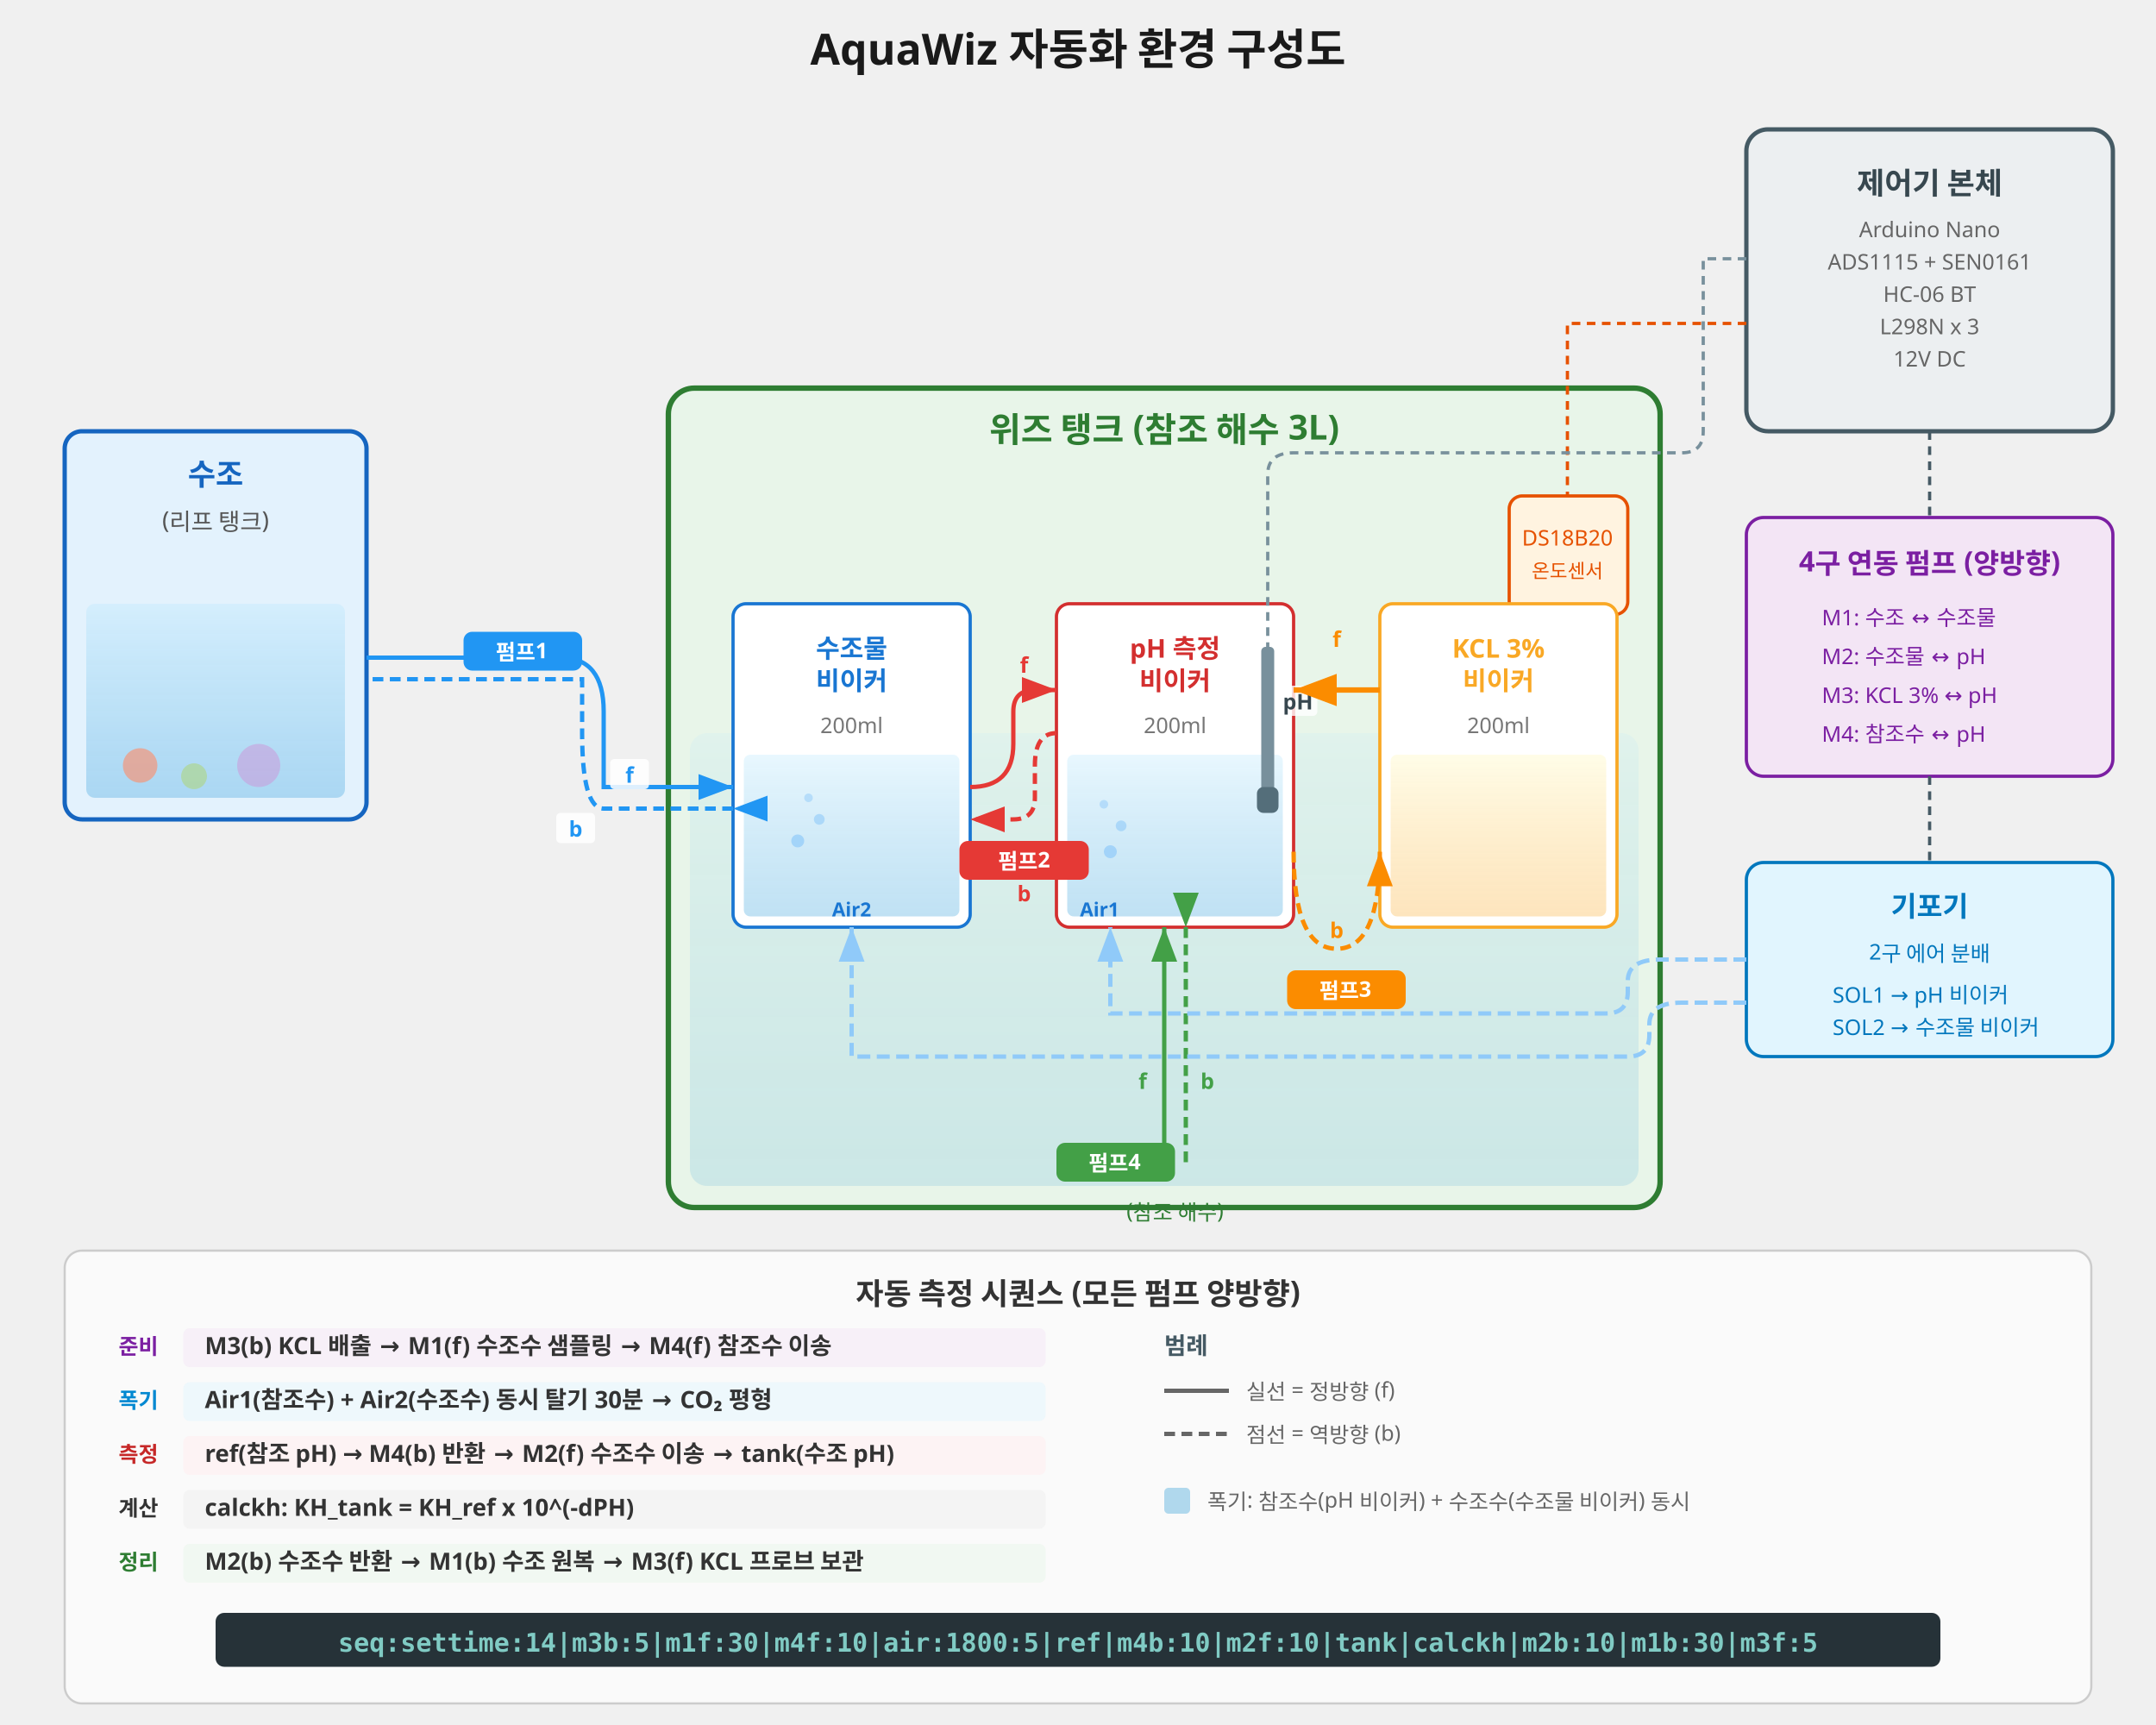
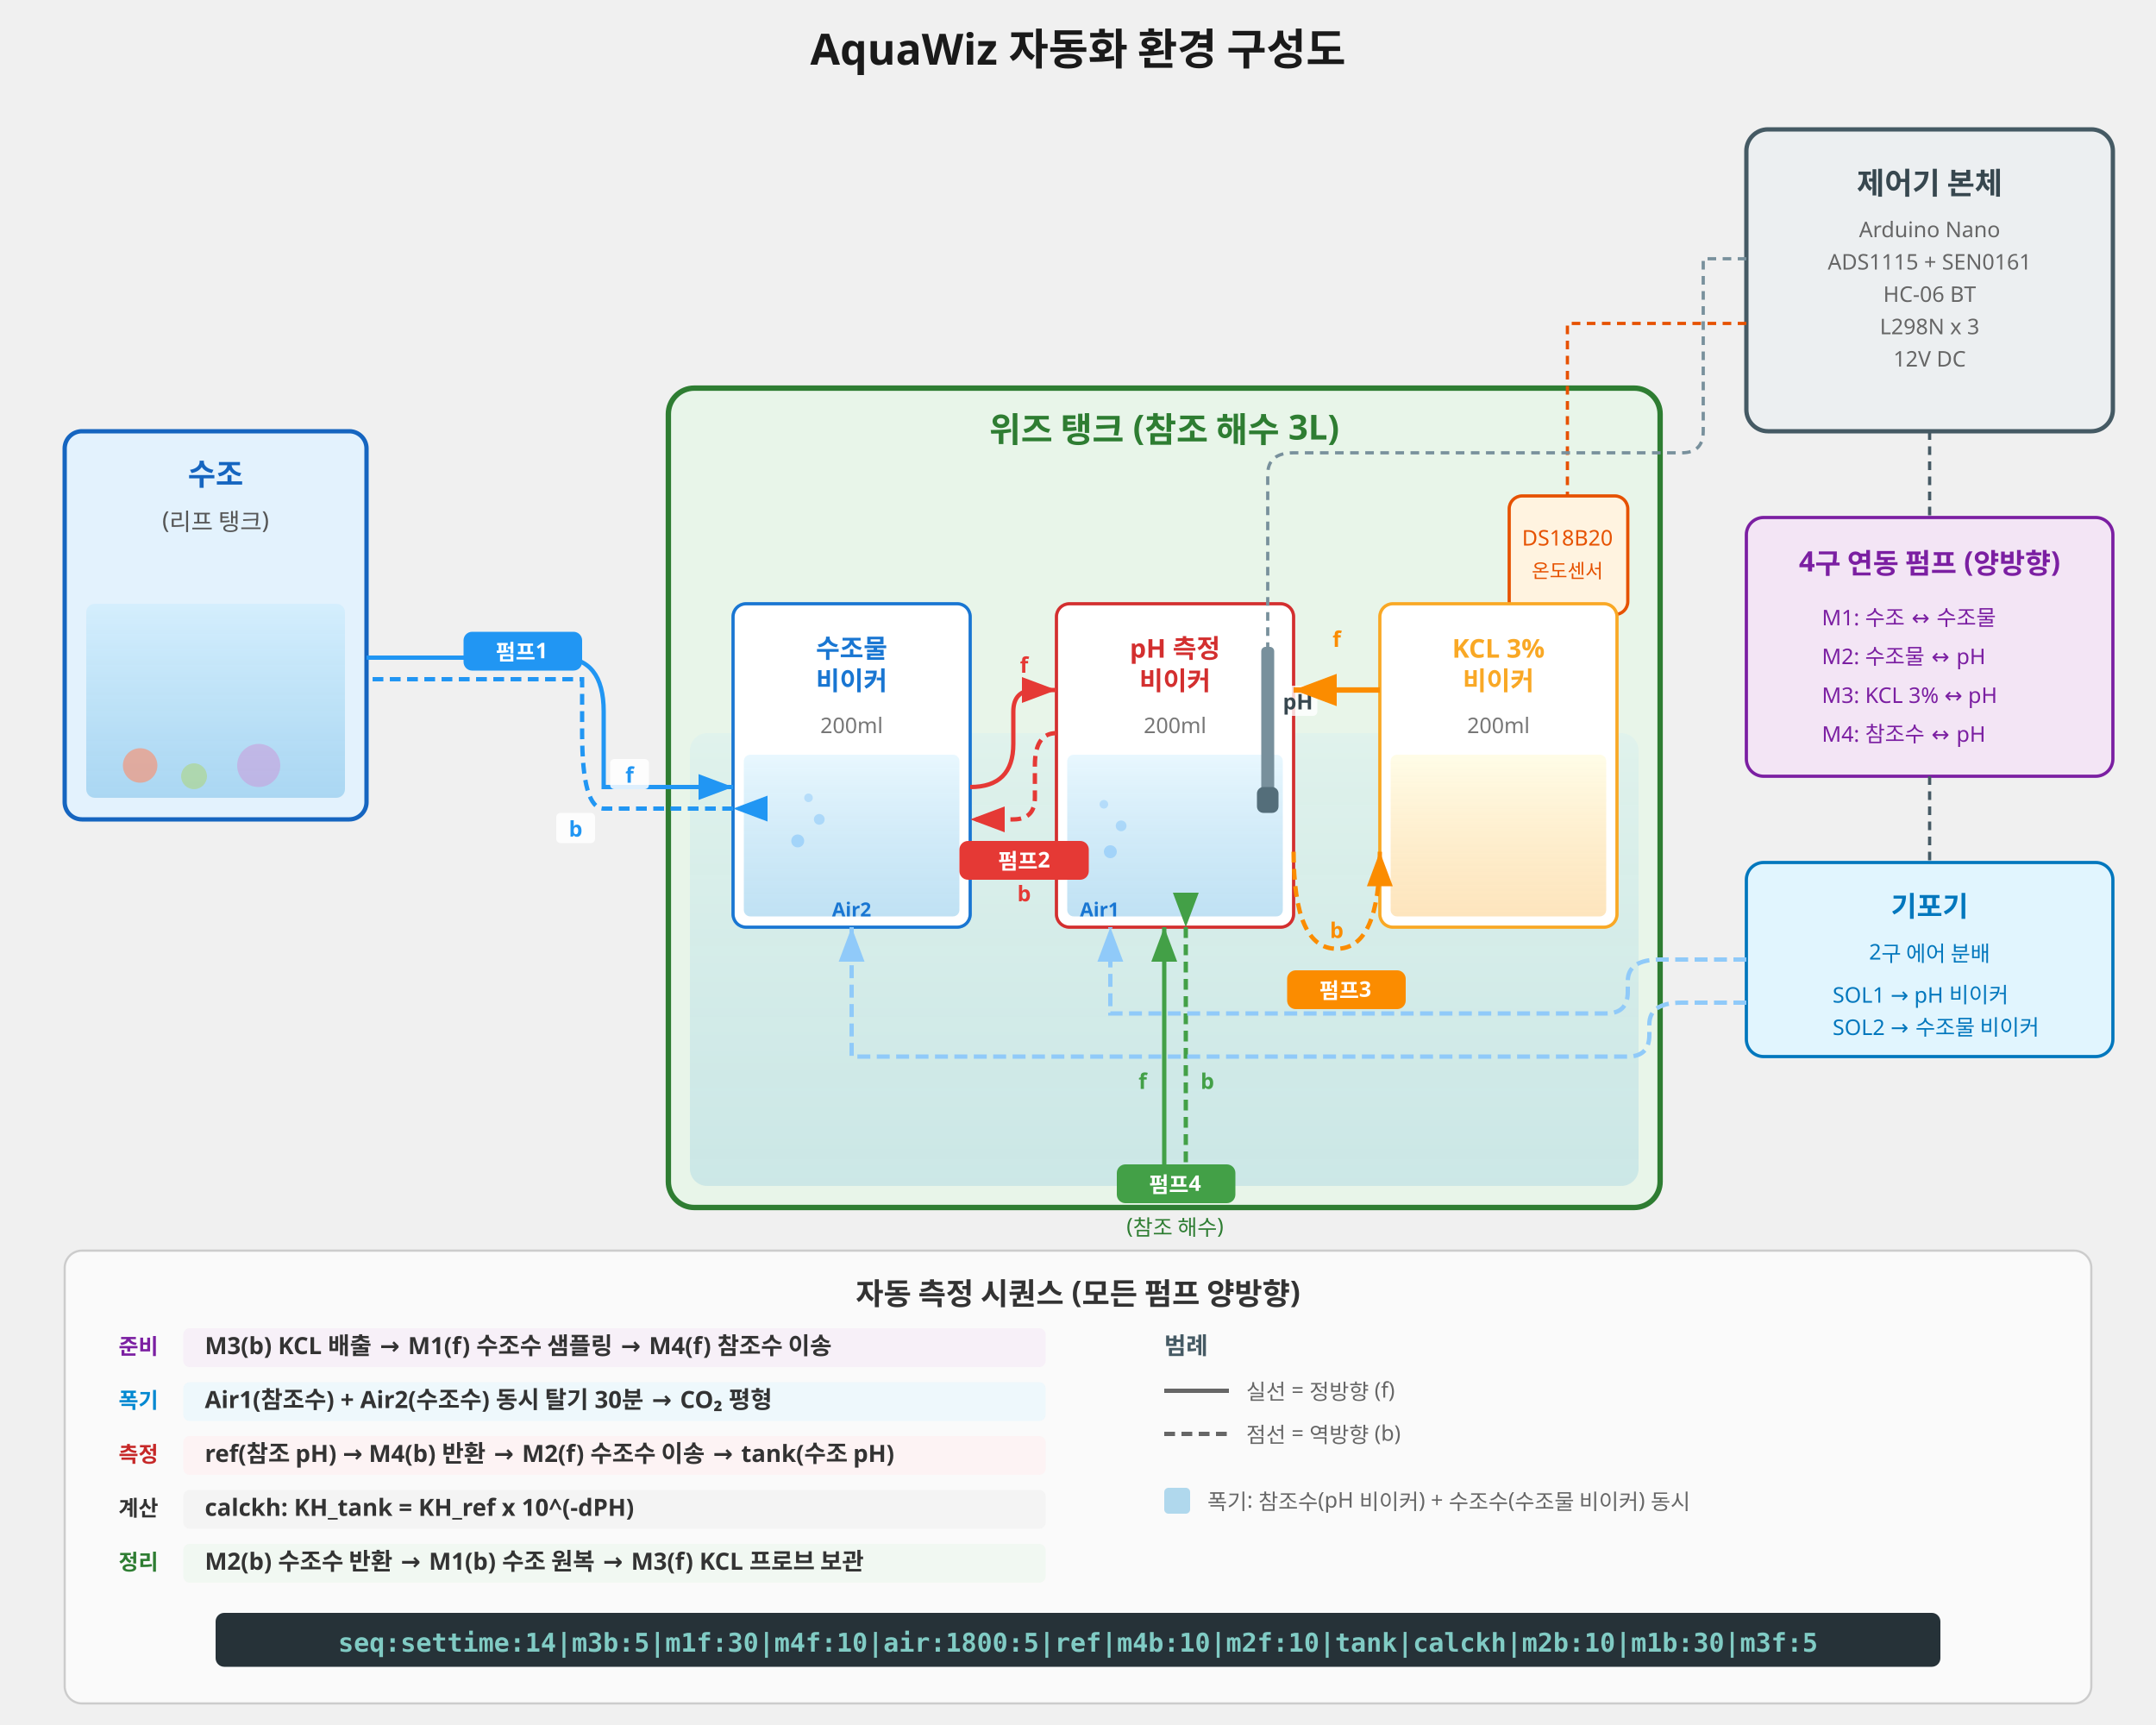
<svg xmlns="http://www.w3.org/2000/svg" viewBox="0 0 1000 800" font-family="'Malgun Gothic', 'Apple SD Gothic Neo', sans-serif" font-size="12">
  <defs>
    <marker id="arrow-blue" markerWidth="8" markerHeight="6" refX="8" refY="3" orient="auto">
      <path d="M0,0 L8,3 L0,6 Z" fill="#2196F3" />
    </marker>
    <marker id="arrow-red" markerWidth="8" markerHeight="6" refX="8" refY="3" orient="auto">
      <path d="M0,0 L8,3 L0,6 Z" fill="#e53935" />
    </marker>
    <marker id="arrow-green" markerWidth="8" markerHeight="6" refX="8" refY="3" orient="auto">
      <path d="M0,0 L8,3 L0,6 Z" fill="#43A047" />
    </marker>
    <marker id="arrow-orange" markerWidth="8" markerHeight="6" refX="8" refY="3" orient="auto">
      <path d="M0,0 L8,3 L0,6 Z" fill="#FB8C00" />
    </marker>
    <marker id="arrow-air" markerWidth="8" markerHeight="6" refX="8" refY="3" orient="auto">
      <path d="M0,0 L8,3 L0,6 Z" fill="#90CAF9" />
    </marker>
    <linearGradient id="water" x1="0" y1="0" x2="0" y2="1">
      <stop offset="0%" stop-color="#B3E5FC" stop-opacity="0.3" />
      <stop offset="100%" stop-color="#0288D1" stop-opacity="0.25" />
    </linearGradient>
    <linearGradient id="kcl" x1="0" y1="0" x2="0" y2="1">
      <stop offset="0%" stop-color="#FFF9C4" stop-opacity="0.4" />
      <stop offset="100%" stop-color="#F9A825" stop-opacity="0.3" />
    </linearGradient>
  </defs>
  <text x="500" y="30" text-anchor="middle" font-size="20" font-weight="bold" fill="#1a1a1a">AquaWiz 자동화 환경 구성도</text>
  <rect x="30" y="200" width="140" height="180" rx="8" fill="#E3F2FD" stroke="#1565C0" stroke-width="2" />
  <rect x="40" y="280" width="120" height="90" rx="4" fill="url(#water)" />
  <text x="100" y="225" text-anchor="middle" font-size="14" font-weight="bold" fill="#1565C0">수조</text>
  <text x="100" y="245" text-anchor="middle" font-size="11" fill="#555">(리프 탱크)</text>
  <circle cx="65" cy="355" r="8" fill="#FF8A65" opacity="0.6" />
  <circle cx="90" cy="360" r="6" fill="#AED581" opacity="0.6" />
  <circle cx="120" cy="355" r="10" fill="#CE93D8" opacity="0.5" />
  <rect x="310" y="180" width="460" height="380" rx="12" fill="#E8F5E9" stroke="#2E7D32" stroke-width="2.5" stroke-dasharray="none" />
  <text x="540" y="205" text-anchor="middle" font-size="16" font-weight="bold" fill="#2E7D32">위즈 탱크 (참조 해수 3L)</text>
  <rect x="320" y="340" width="440" height="210" rx="8" fill="url(#water)" opacity="0.5" />
  <rect x="700" y="230" width="55" height="55" rx="6" fill="#FFF3E0" stroke="#E65100" stroke-width="1.5" />
  <text x="727" y="253" text-anchor="middle" font-size="10" fill="#E65100">DS18B20</text>
  <text x="727" y="268" text-anchor="middle" font-size="9" fill="#E65100">온도센서</text>
  <line x1="727" y1="285" x2="727" y2="350" stroke="#E65100" stroke-width="2" stroke-dasharray="4,3" />
  <circle cx="727" cy="355" r="4" fill="#E65100" />
  <rect x="340" y="280" width="110" height="150" rx="6" fill="white" stroke="#1976D2" stroke-width="1.5" />
  <rect x="345" y="350" width="100" height="75" rx="3" fill="url(#water)" />
  <text x="395" y="305" text-anchor="middle" font-size="12" font-weight="bold" fill="#1976D2">수조물</text>
  <text x="395" y="320" text-anchor="middle" font-size="12" font-weight="bold" fill="#1976D2">비이커</text>
  <text x="395" y="340" text-anchor="middle" font-size="10" fill="#777">200ml</text>
  <circle cx="370" cy="390" r="3" fill="#90CAF9" opacity="0.7" />
  <circle cx="380" cy="380" r="2.5" fill="#90CAF9" opacity="0.6" />
  <circle cx="375" cy="370" r="2" fill="#90CAF9" opacity="0.5" />
  <text x="395" y="425" text-anchor="middle" font-size="9" fill="#1976D2" font-weight="bold">Air2</text>
  <rect x="490" y="280" width="110" height="150" rx="6" fill="white" stroke="#D32F2F" stroke-width="1.5" />
  <rect x="495" y="350" width="100" height="75" rx="3" fill="url(#water)" />
  <text x="545" y="305" text-anchor="middle" font-size="12" font-weight="bold" fill="#D32F2F">pH 측정</text>
  <text x="545" y="320" text-anchor="middle" font-size="12" font-weight="bold" fill="#D32F2F">비이커</text>
  <text x="545" y="340" text-anchor="middle" font-size="10" fill="#777">200ml</text>
  <rect x="585" y="300" width="6" height="70" rx="2" fill="#78909C" />
  <rect x="583" y="365" width="10" height="12" rx="3" fill="#546E7A" />
  <rect x="593" y="318" width="18" height="14" rx="2" fill="white" opacity="0.8" />
  <text x="602" y="329" text-anchor="middle" font-size="10" fill="#37474F" font-weight="bold">pH</text>
  <circle cx="515" cy="395" r="3" fill="#90CAF9" opacity="0.7" />
  <circle cx="520" cy="383" r="2.5" fill="#90CAF9" opacity="0.6" />
  <circle cx="512" cy="373" r="2" fill="#90CAF9" opacity="0.5" />
  <text x="510" y="425" text-anchor="middle" font-size="9" fill="#1976D2" font-weight="bold">Air1</text>
  <rect x="640" y="280" width="110" height="150" rx="6" fill="white" stroke="#F9A825" stroke-width="1.5" />
  <rect x="645" y="350" width="100" height="75" rx="3" fill="url(#kcl)" />
  <text x="695" y="305" text-anchor="middle" font-size="12" font-weight="bold" fill="#F9A825">KCL 3%</text>
  <text x="695" y="320" text-anchor="middle" font-size="12" font-weight="bold" fill="#F9A825">비이커</text>
  <text x="695" y="340" text-anchor="middle" font-size="10" fill="#777">200ml</text>
  <rect x="810" y="60" width="170" height="140" rx="10" fill="#ECEFF1" stroke="#455A64" stroke-width="2" />
  <text x="895" y="90" text-anchor="middle" font-size="14" font-weight="bold" fill="#37474F">제어기 본체</text>
  <text x="895" y="110" text-anchor="middle" font-size="10" fill="#666">Arduino Nano</text>
  <text x="895" y="125" text-anchor="middle" font-size="10" fill="#666">ADS1115 + SEN0161</text>
  <text x="895" y="140" text-anchor="middle" font-size="10" fill="#666">HC-06 BT</text>
  <text x="895" y="155" text-anchor="middle" font-size="10" fill="#666">L298N x 3</text>
  <text x="895" y="170" text-anchor="middle" font-size="10" fill="#666">12V DC</text>
  <rect x="810" y="240" width="170" height="120" rx="8" fill="#F3E5F5" stroke="#7B1FA2" stroke-width="1.5" />
  <text x="895" y="265" text-anchor="middle" font-size="13" font-weight="bold" fill="#7B1FA2">4구 연동 펌프 (양방향)</text>
  <text x="845" y="290" font-size="10" fill="#7B1FA2">M1: 수조 ↔ 수조물</text>
  <text x="845" y="308" font-size="10" fill="#7B1FA2">M2: 수조물 ↔ pH</text>
  <text x="845" y="326" font-size="10" fill="#7B1FA2">M3: KCL 3% ↔ pH</text>
  <text x="845" y="344" font-size="10" fill="#7B1FA2">M4: 참조수 ↔ pH</text>
  <rect x="810" y="400" width="170" height="90" rx="8" fill="#E1F5FE" stroke="#0277BD" stroke-width="1.5" />
  <text x="895" y="425" text-anchor="middle" font-size="13" font-weight="bold" fill="#0277BD">기포기</text>
  <text x="895" y="445" text-anchor="middle" font-size="10" fill="#0277BD">2구 에어 분배</text>
  <text x="850" y="465" font-size="10" fill="#0277BD">SOL1 → pH 비이커</text>
  <text x="850" y="480" font-size="10" fill="#0277BD">SOL2 → 수조물 비이커</text>
  <path d="M170,305 L260,305 Q280,305 280,330 L280,365 L340,365" fill="none" stroke="#2196F3" stroke-width="2" marker-end="url(#arrow-blue)" />
  <path d="M340,375 L280,375 Q270,375 270,340 L270,315 L170,315" fill="none" stroke="#2196F3" stroke-width="2" stroke-dasharray="5,3" marker-start="url(#arrow-blue)" />
  <rect x="215" y="293" width="55" height="18" rx="4" fill="#2196F3" />
  <text x="242" y="306" text-anchor="middle" font-size="10" fill="white" font-weight="bold">펌프1</text>
  <rect x="283" y="352" width="18" height="14" rx="2" fill="white" opacity="0.85" />
  <text x="292" y="363" text-anchor="middle" font-size="10" fill="#2196F3" font-weight="bold">f</text>
  <rect x="258" y="377" width="18" height="14" rx="2" fill="white" opacity="0.85" />
  <text x="267" y="388" text-anchor="middle" font-size="10" fill="#2196F3" font-weight="bold">b</text>
  <path d="M450,365 Q470,365 470,345 L470,330 Q470,320 480,320 L490,320" fill="none" stroke="#e53935" stroke-width="2" marker-end="url(#arrow-red)" />
  <path d="M490,340 Q480,340 480,355 L480,370 Q480,380 470,380 L450,380" fill="none" stroke="#e53935" stroke-width="2" stroke-dasharray="5,3" marker-end="url(#arrow-red)" />
  <rect x="445" y="390" width="60" height="18" rx="4" fill="#e53935" />
  <text x="475" y="403" text-anchor="middle" font-size="10" fill="white" font-weight="bold">펌프2</text>
  <text x="475" y="312" text-anchor="middle" font-size="10" fill="#e53935" font-weight="bold">f</text>
  <text x="475" y="418" text-anchor="middle" font-size="10" fill="#e53935" font-weight="bold">b</text>
  <path d="M640,320 L600,320" fill="none" stroke="#FB8C00" stroke-width="2.5" marker-end="url(#arrow-orange)" />
  <path d="M600,395 Q600,440 620,440 L620,440 Q640,440 640,395" fill="none" stroke="#FB8C00" stroke-width="2" stroke-dasharray="5,3" marker-end="url(#arrow-orange)" />
  <rect x="597" y="450" width="55" height="18" rx="4" fill="#FB8C00" />
  <text x="624" y="463" text-anchor="middle" font-size="10" fill="white" font-weight="bold">펌프3</text>
  <text x="620" y="300" text-anchor="middle" font-size="10" fill="#FB8C00" font-weight="bold">f</text>
  <text x="620" y="435" text-anchor="middle" font-size="10" fill="#FB8C00" font-weight="bold">b</text>
  <path d="M540,540 L540,430" fill="none" stroke="#43A047" stroke-width="2" marker-end="url(#arrow-green)" />
  <path d="M550,430 L550,540" fill="none" stroke="#43A047" stroke-width="2" stroke-dasharray="5,3" marker-start="url(#arrow-green)" />
-   <rect x="490" y="530" width="55" height="18" rx="4" fill="#43A047" />
-   <text x="517" y="543" text-anchor="middle" font-size="10" fill="white" font-weight="bold">펌프4</text>
-   <text x="545" y="565" text-anchor="middle" font-size="10" fill="#2E7D32">(참조 해수)</text>
+   <rect x="518" y="540" width="55" height="18" rx="4" fill="#43A047" />
+   <text x="545" y="553" text-anchor="middle" font-size="10" fill="white" font-weight="bold">펌프4</text>
+   <text x="545" y="572" text-anchor="middle" font-size="10" fill="#2E7D32">(참조 해수)</text>
  <text x="530" y="505" text-anchor="middle" font-size="10" fill="#43A047" font-weight="bold">f</text>
  <text x="560" y="505" text-anchor="middle" font-size="10" fill="#43A047" font-weight="bold">b</text>
  <path d="M810,445 L770,445 Q755,445 755,455 L755,460 Q755,470 745,470 L515,470 L515,430" fill="none" stroke="#90CAF9" stroke-width="2" stroke-dasharray="6,3" marker-end="url(#arrow-air)" />
  <path d="M810,465 L780,465 Q765,465 765,475 L765,480 Q765,490 755,490 L395,490 L395,430" fill="none" stroke="#90CAF9" stroke-width="2" stroke-dasharray="6,3" marker-end="url(#arrow-air)" />
  <line x1="895" y1="200" x2="895" y2="240" stroke="#455A64" stroke-width="1.5" stroke-dasharray="4,3" />
  <line x1="895" y1="360" x2="895" y2="400" stroke="#455A64" stroke-width="1.5" stroke-dasharray="4,3" />
  <path d="M810,150 L727,150 L727,230" fill="none" stroke="#E65100" stroke-width="1.5" stroke-dasharray="4,3" />
  <path d="M810,120 L790,120 L790,200 Q790,210 780,210 L600,210 Q588,210 588,220 L588,300" fill="none" stroke="#78909C" stroke-width="1.5" stroke-dasharray="4,3" />
  <rect x="30" y="580" width="940" height="210" rx="8" fill="#FAFAFA" stroke="#CCC" stroke-width="1" />
  <text x="500" y="605" text-anchor="middle" font-size="14" font-weight="bold" fill="#333">자동 측정 시퀀스 (모든 펌프 양방향)</text>
  <text x="55" y="628" font-size="10" font-weight="bold" fill="#7B1FA2">준비</text>
  <rect x="85" y="616" width="400" height="18" rx="3" fill="#F3E5F5" opacity="0.5" />
  <text x="95" y="628" font-size="11" fill="#333" font-weight="bold">M3(b) KCL 배출 → M1(f) 수조수 샘플링 → M4(f) 참조수 이송</text>
  <text x="55" y="653" font-size="10" font-weight="bold" fill="#0288D1">폭기</text>
  <rect x="85" y="641" width="400" height="18" rx="3" fill="#E1F5FE" opacity="0.5" />
  <text x="95" y="653" font-size="11" fill="#333" font-weight="bold">Air1(참조수) + Air2(수조수) 동시 탈기 30분 → CO₂ 평형</text>
  <text x="55" y="678" font-size="10" font-weight="bold" fill="#C62828">측정</text>
  <rect x="85" y="666" width="400" height="18" rx="3" fill="#FFEBEE" opacity="0.5" />
  <text x="95" y="678" font-size="11" fill="#333" font-weight="bold">ref(참조 pH) → M4(b) 반환 → M2(f) 수조수 이송 → tank(수조 pH)</text>
  <text x="55" y="703" font-size="10" font-weight="bold" fill="#333">계산</text>
  <rect x="85" y="691" width="400" height="18" rx="3" fill="#EEEEEE" opacity="0.5" />
  <text x="95" y="703" font-size="11" fill="#333" font-weight="bold">calckh: KH_tank = KH_ref x 10^(-dPH)</text>
  <text x="55" y="728" font-size="10" font-weight="bold" fill="#2E7D32">정리</text>
  <rect x="85" y="716" width="400" height="18" rx="3" fill="#E8F5E9" opacity="0.5" />
  <text x="95" y="728" font-size="11" fill="#333" font-weight="bold">M2(b) 수조수 반환 → M1(b) 수조 원복 → M3(f) KCL 프로브 보관</text>
  <text x="540" y="628" font-size="11" font-weight="bold" fill="#455A64">범례</text>
  <line x1="540" y1="645" x2="570" y2="645" stroke="#666" stroke-width="2" />
  <text x="578" y="649" font-size="10" fill="#666">실선 = 정방향 (f)</text>
  <line x1="540" y1="665" x2="570" y2="665" stroke="#666" stroke-width="2" stroke-dasharray="5,3" />
  <text x="578" y="669" font-size="10" fill="#666">점선 = 역방향 (b)</text>
  <rect x="540" y="690" width="12" height="12" rx="2" fill="#0288D1" opacity="0.3" />
  <text x="560" y="700" font-size="10" fill="#666">폭기: 참조수(pH 비이커) + 수조수(수조물 비이커) 동시</text>
  <rect x="100" y="748" width="800" height="25" rx="4" fill="#263238" />
  <text x="500" y="766" text-anchor="middle" font-size="12" fill="#80CBC4" font-weight="bold" font-family="monospace, 'Malgun Gothic'">seq:settime:14|m3b:5|m1f:30|m4f:10|air:1800:5|ref|m4b:10|m2f:10|tank|calckh|m2b:10|m1b:30|m3f:5</text>
</svg>
